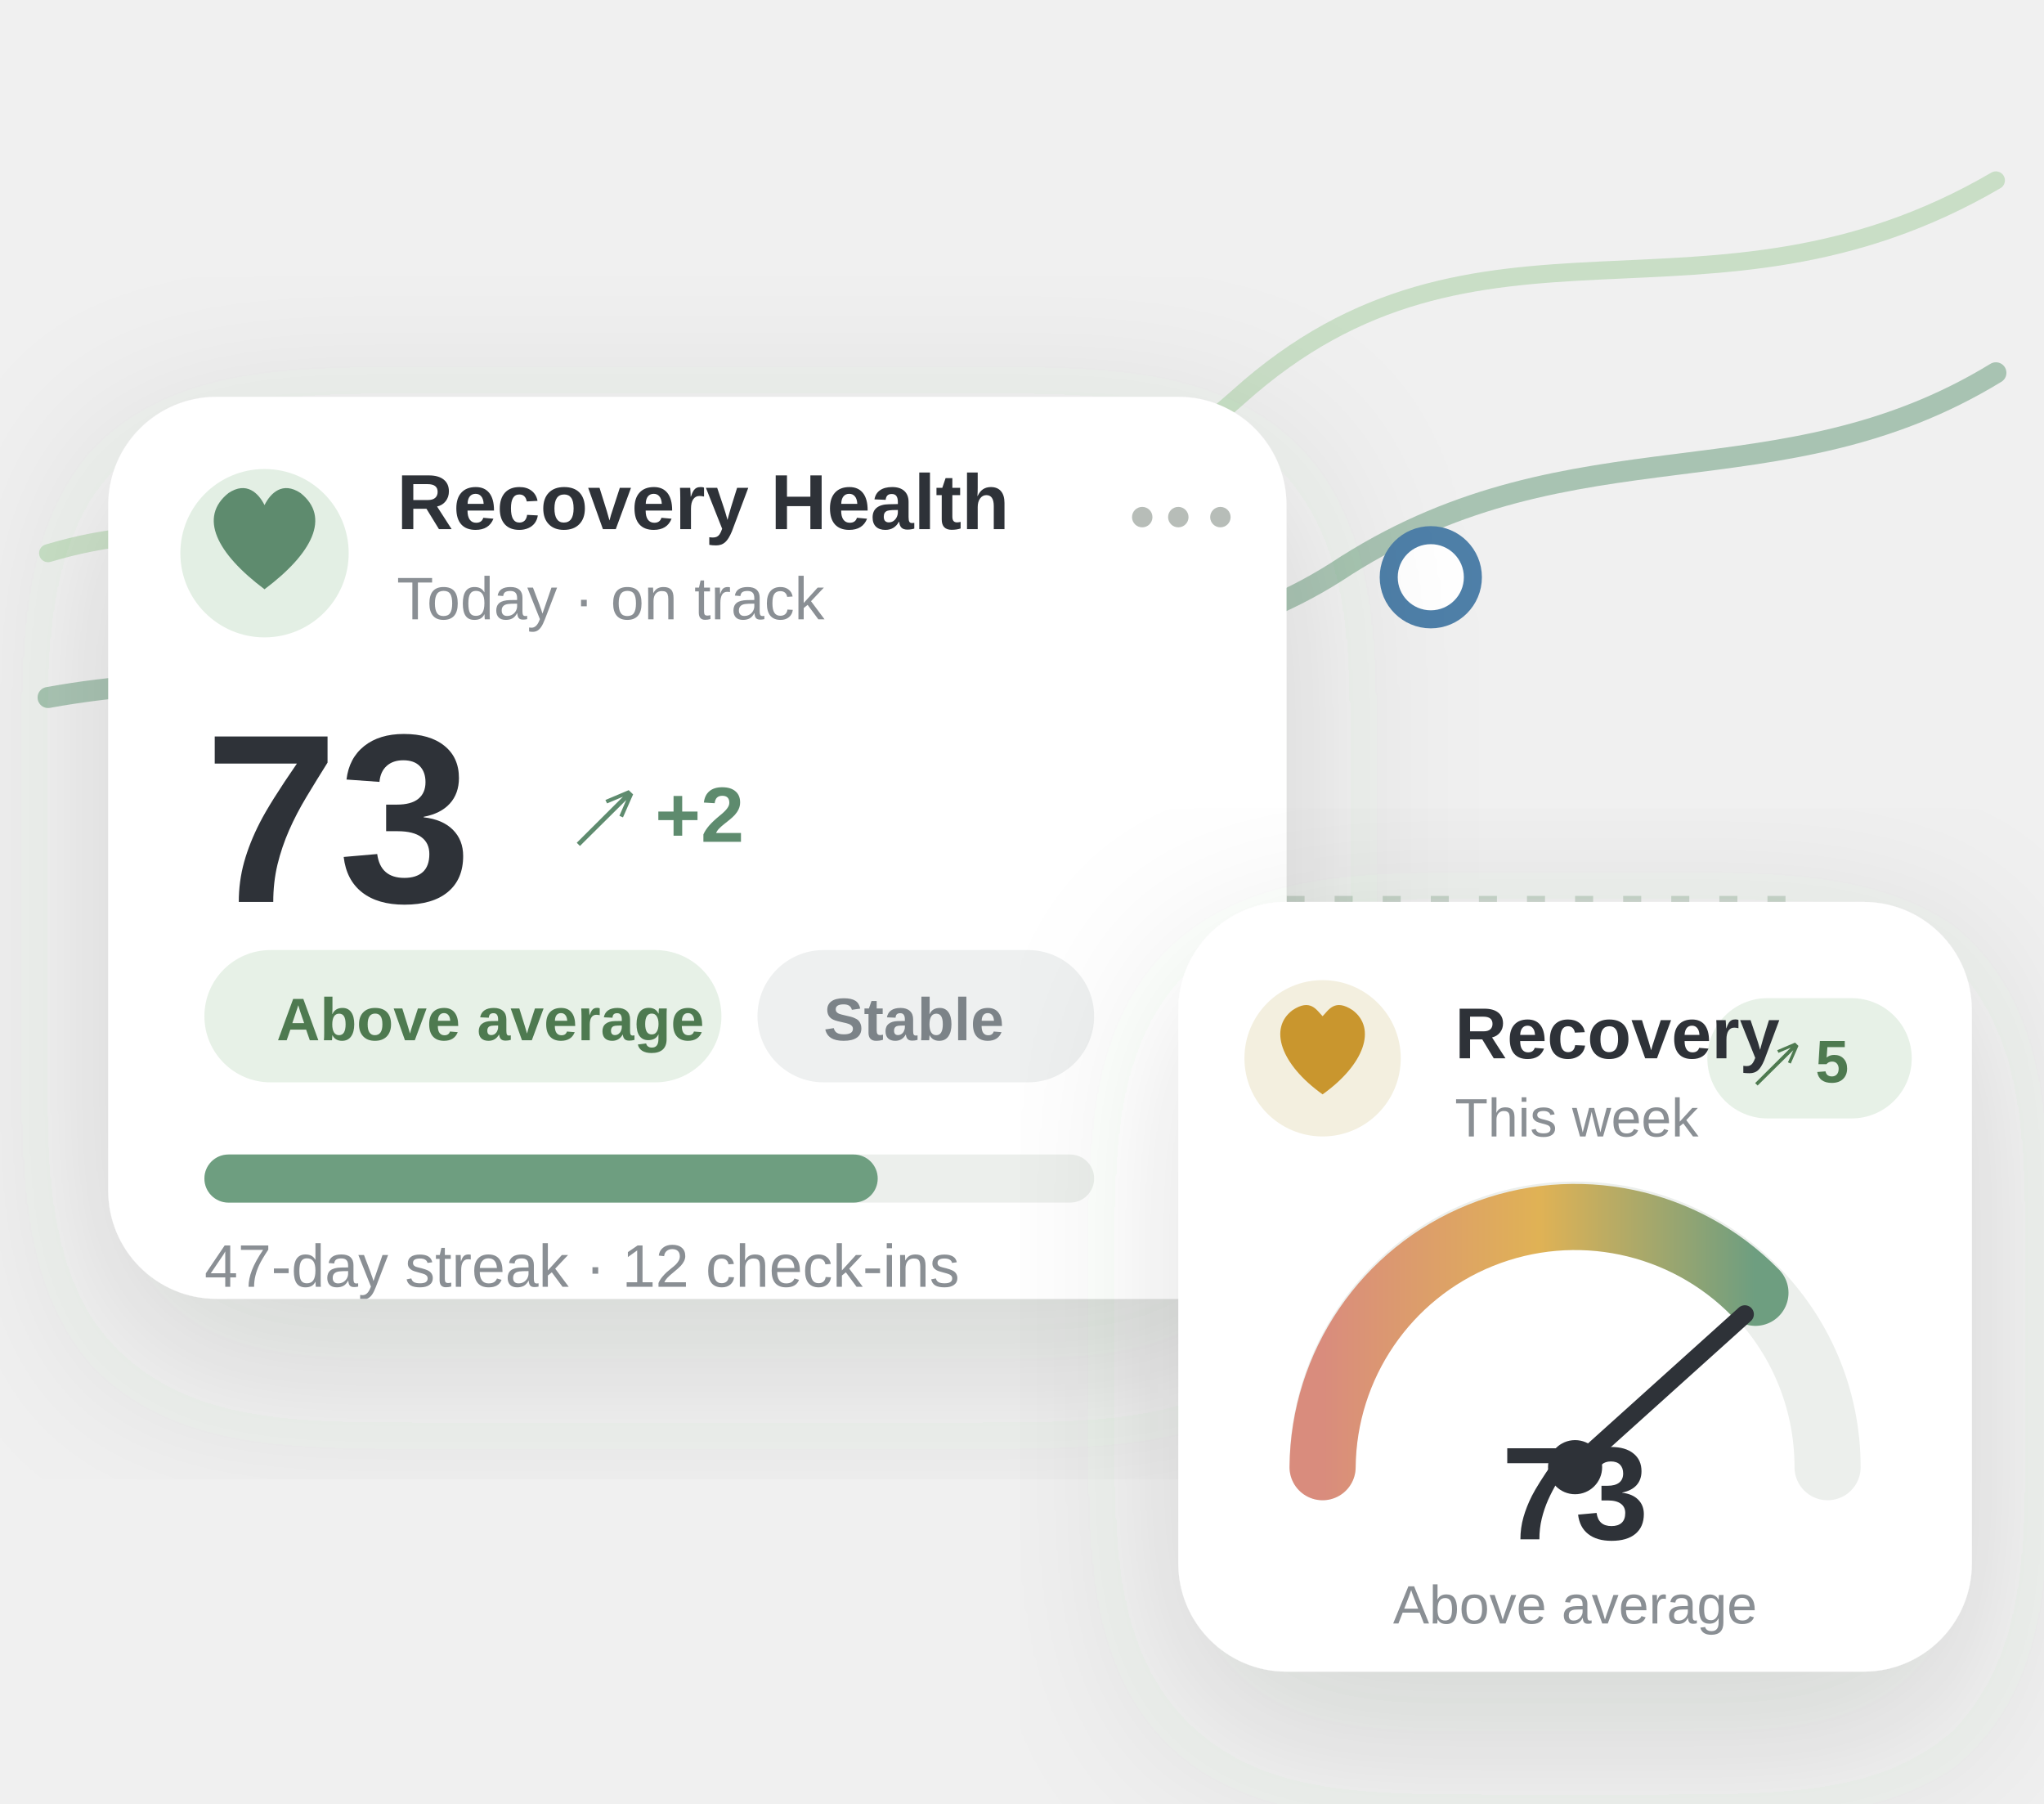
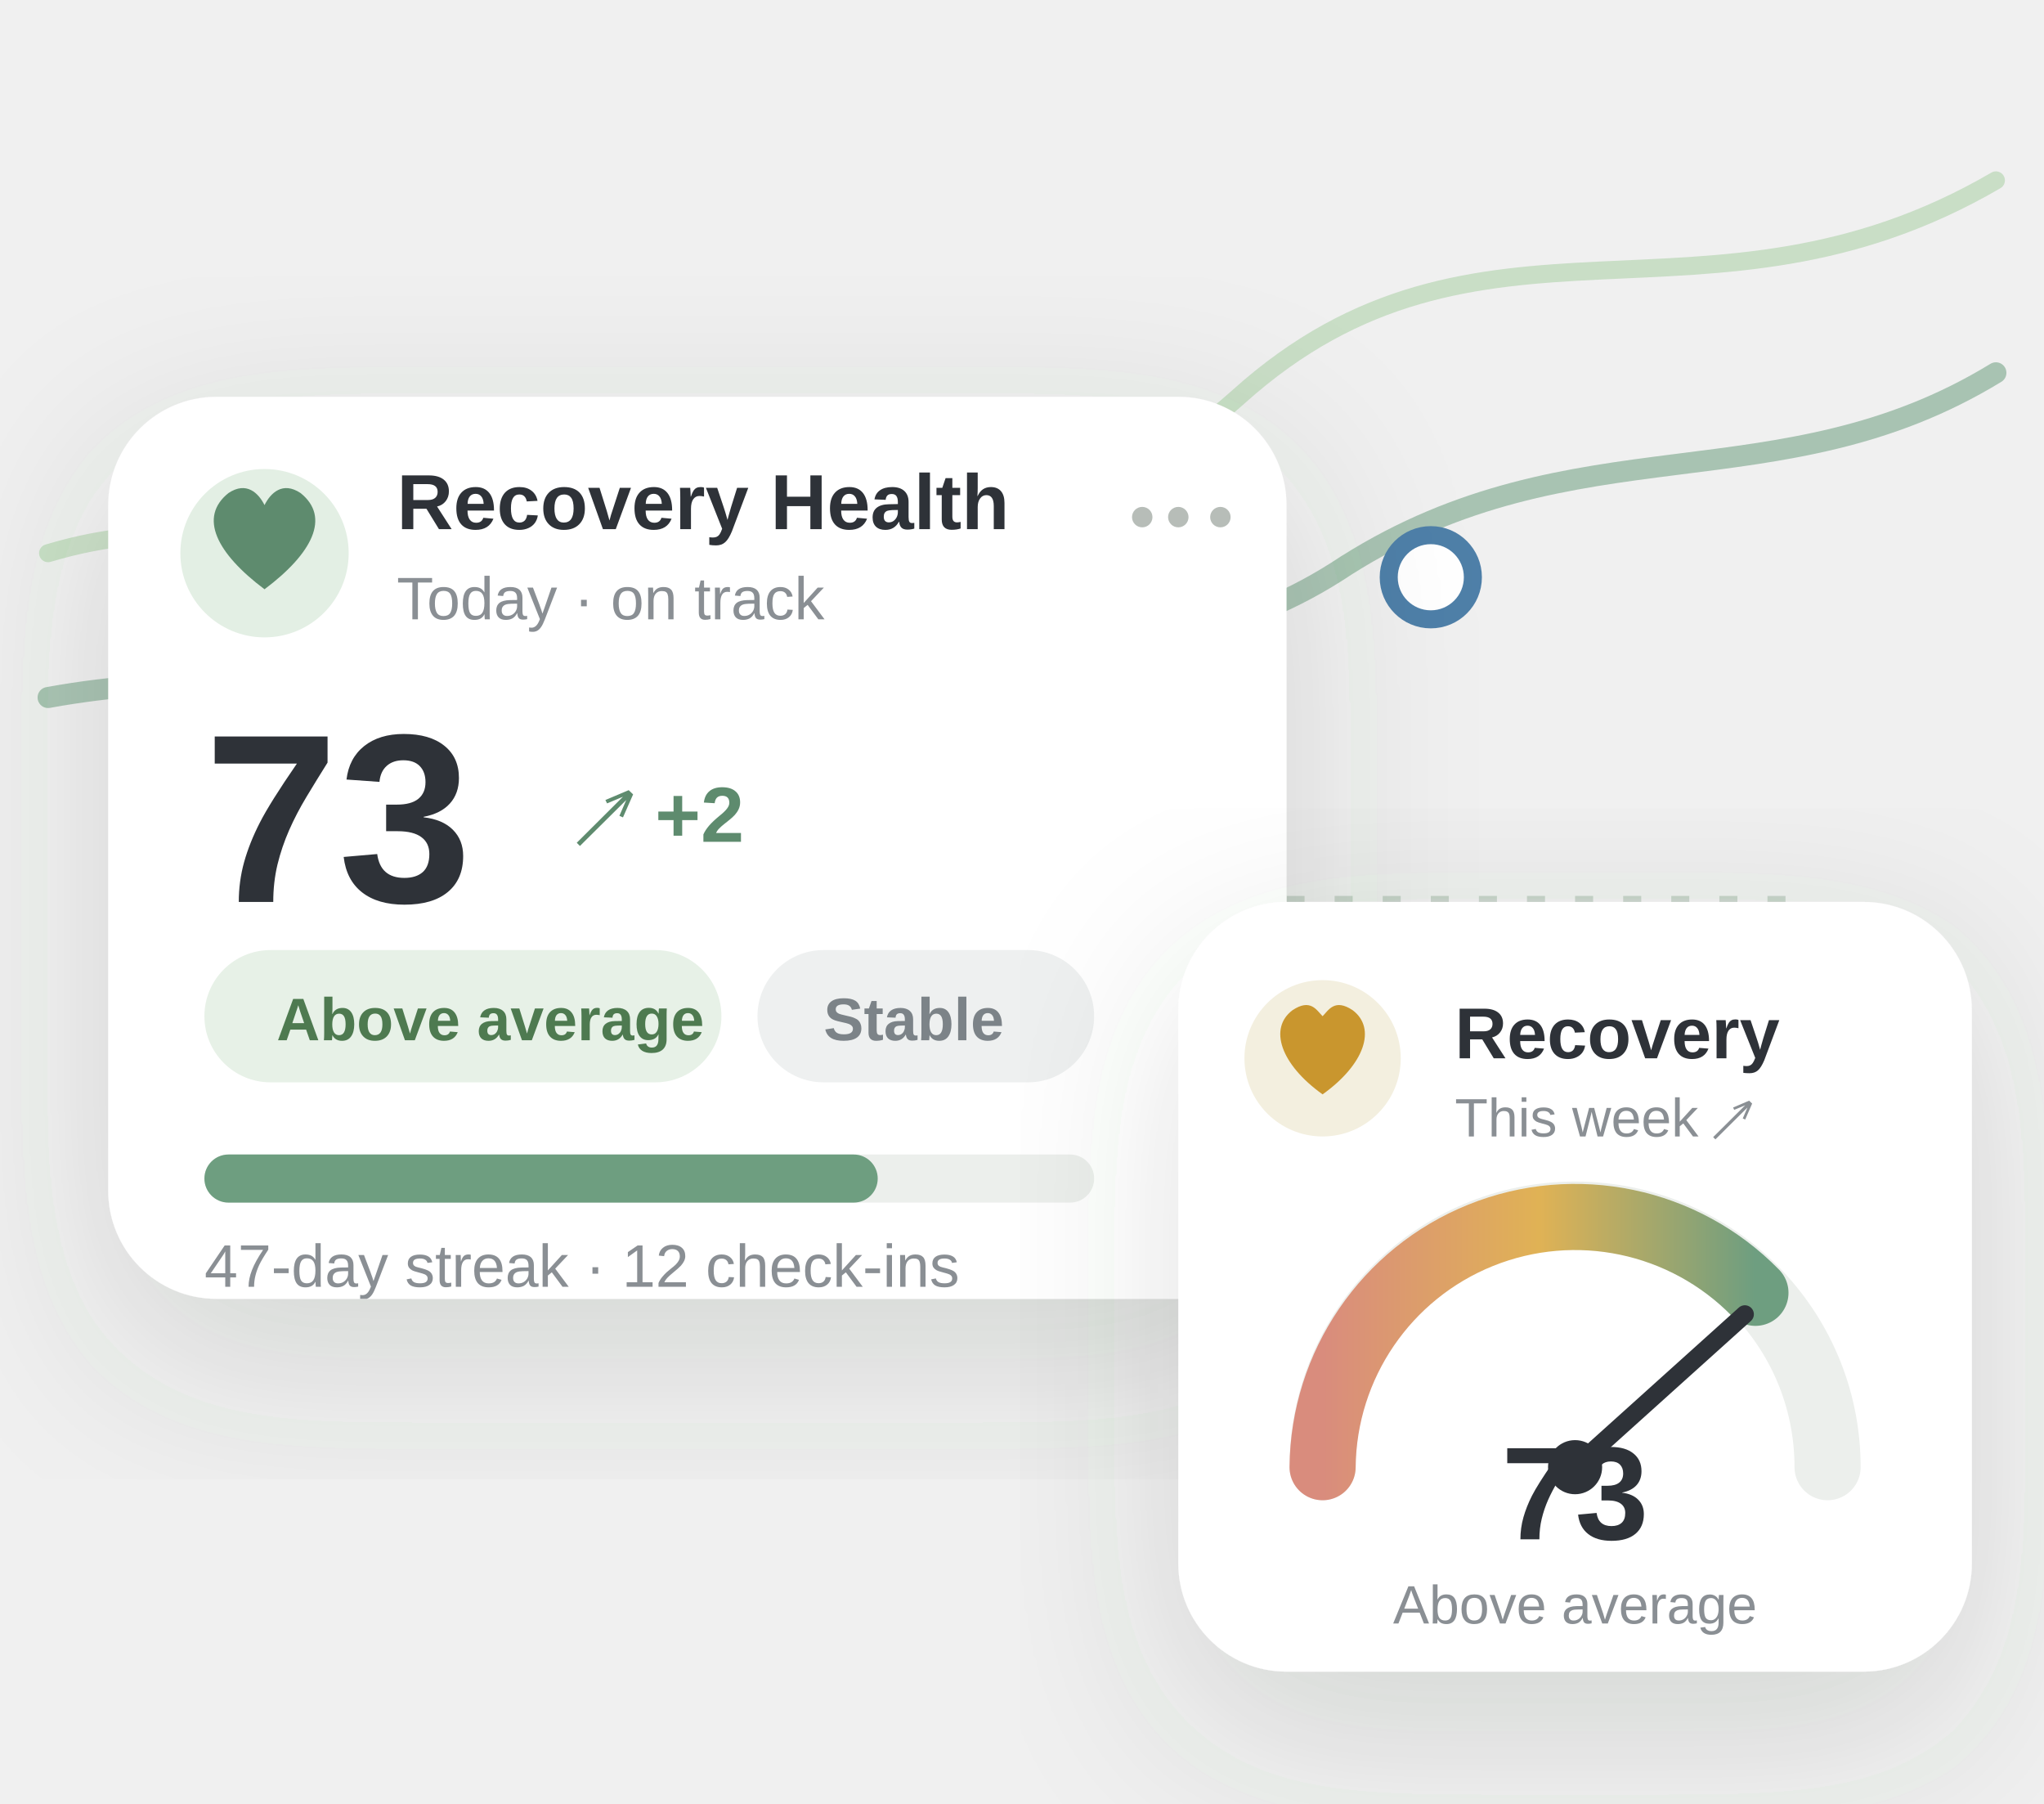
<svg xmlns="http://www.w3.org/2000/svg" viewBox="0 0 340 300" width="340" height="300">
  <defs>
    <filter id="hCard" x="-20%" y="-20%" width="140%" height="140%">
      <feDropShadow dx="0" dy="10" stdDeviation="16" flood-color="#3A4A3C" flood-opacity="0.16" />
    </filter>
    <linearGradient id="hFill" x1="0" y1="0" x2="0" y2="1">
      <stop offset="0" stop-color="#8FBF92" stop-opacity="0.5" />
      <stop offset="1" stop-color="#8FBF92" stop-opacity="0" />
    </linearGradient>
    <linearGradient id="hGauge" x1="0" y1="0" x2="1" y2="0">
      <stop offset="0" stop-color="#D98C7D" />
      <stop offset="0.5" stop-color="#E0B255" />
      <stop offset="1" stop-color="#6E9E80" />
    </linearGradient>
    <clipPath id="hcClip">
      <rect x="18" y="66" width="196" height="150" rx="18" />
    </clipPath>
  </defs>
  <path d="M8 92 C48 80 70 108 104 92 C140 74 168 100 206 66 C246 30 284 58 332 30" fill="none" stroke="#BFD9BC" stroke-width="3" stroke-linecap="round" opacity="0.8" />
  <path d="M8 116 C52 108 78 124 116 112 C156 100 188 118 224 94 C262 70 296 84 332 62" fill="none" stroke="#6E9E80" stroke-width="3.5" stroke-linecap="round" opacity="0.55" />
  <line x1="70" y1="150" x2="300" y2="150" stroke="#C9D3CB" stroke-width="2" stroke-dasharray="3 5" />
  <circle cx="238" cy="96" r="7" fill="#fff" stroke="#4E7FA8" stroke-width="3" />
  <g filter="url(#hCard)">
    <rect x="18" y="66" width="196" height="150" rx="18" fill="#FFFFFF" />
  </g>
  <g clip-path="url(#hcClip)">
    <circle cx="44" cy="92" r="14" fill="#E3EFE4" />
    <path d="M44 98 c-8 -6 -11 -12 -6 -16 c3 -2 5 0 6 2 c1 -2 3 -4 6 -2 c5 4 2 10 -6 16 z" fill="#5E8B6E" />
    <text x="66" y="88" font-family="'Avenir Next','Helvetica Neue',Arial,sans-serif" font-size="13" font-weight="800" fill="#2E3238">Recovery Health</text>
    <text x="66" y="103" font-family="'Avenir Next','Helvetica Neue',Arial,sans-serif" font-size="10" fill="#8A8F94">Today · on track</text>
    <circle cx="196" cy="86" r="1.7" fill="#B7BDB8" />
    <circle cx="203" cy="86" r="1.7" fill="#B7BDB8" />
    <circle cx="190" cy="86" r="1.7" fill="#B7BDB8" />
    <text x="34" y="150" font-family="'Avenir Next','Helvetica Neue',Arial,sans-serif" font-size="40" font-weight="800" fill="#2E3238">73</text>
    <text x="96" y="140" font-family="'Avenir Next','Helvetica Neue',Arial,sans-serif" font-size="13" font-weight="800" fill="#5E8B6E">↗ +2</text>
    <g font-family="'Avenir Next','Helvetica Neue',Arial,sans-serif" font-size="10" font-weight="700">
      <rect x="34" y="158" width="86" height="22" rx="11" fill="#E7F1E7" />
      <text x="46" y="173" fill="#4E7A50">Above average</text>
      <rect x="126" y="158" width="56" height="22" rx="11" fill="#EEF0F0" />
      <text x="137" y="173" fill="#7C8388">Stable</text>
    </g>
    <rect x="34" y="192" width="148" height="8" rx="4" fill="#ECEFEC" />
    <rect x="34" y="192" width="112" height="8" rx="4" fill="#6E9E80" />
    <text x="34" y="214" font-family="'Avenir Next','Helvetica Neue',Arial,sans-serif" font-size="10" fill="#8A8F94">47-day streak · 12 check-ins</text>
  </g>
  <g filter="url(#hCard)">
    <rect x="196" y="150" width="132" height="128" rx="18" fill="#FFFFFF" />
  </g>
  <circle cx="220" cy="176" r="13" fill="#F3EFDF" />
  <path d="M220 182 c-7 -5 -9 -11 -5 -14 c3 -2 4 0 5 1 c1 -1 2 -3 5 -1 c4 3 2 9 -5 14 z" fill="#C9962E" />
-   <g>
-     <rect x="284" y="166" width="34" height="20" rx="10" fill="#E7F1E7" />
-     <text x="292" y="180" font-family="'Avenir Next','Helvetica Neue',Arial,sans-serif" font-size="10" font-weight="800" fill="#4E7A50">↗ 5</text>
-   </g>
  <text x="242" y="176" font-family="'Avenir Next','Helvetica Neue',Arial,sans-serif" font-size="12" font-weight="800" fill="#2E3238">Recovery</text>
-   <text x="242" y="189" font-family="'Avenir Next','Helvetica Neue',Arial,sans-serif" font-size="9" fill="#8A8F94">This week</text>
+   <text x="242" y="189" font-family="'Avenir Next','Helvetica Neue',Arial,sans-serif" font-size="9" fill="#8A8F94">This week ↗</text>
  <g transform="translate(262 244)">
    <path d="M-42 0 A42 42 0 0 1 42 0" fill="none" stroke="#ECEFEC" stroke-width="11" stroke-linecap="round" />
    <path d="M-42 0 A42 42 0 0 1 30 -29" fill="none" stroke="url(#hGauge)" stroke-width="11" stroke-linecap="round" />
    <g transform="rotate(48)">
      <line x1="0" y1="0" x2="0" y2="-38" stroke="#2E3238" stroke-width="3" stroke-linecap="round" />
    </g>
    <circle cx="0" cy="0" r="4.5" fill="#2E3238" />
  </g>
  <text x="262" y="256" text-anchor="middle" font-family="'Avenir Next','Helvetica Neue',Arial,sans-serif" font-size="22" font-weight="800" fill="#2E3238">73</text>
  <text x="262" y="270" text-anchor="middle" font-family="'Avenir Next','Helvetica Neue',Arial,sans-serif" font-size="9" fill="#8A8F94">Above average</text>
</svg>
